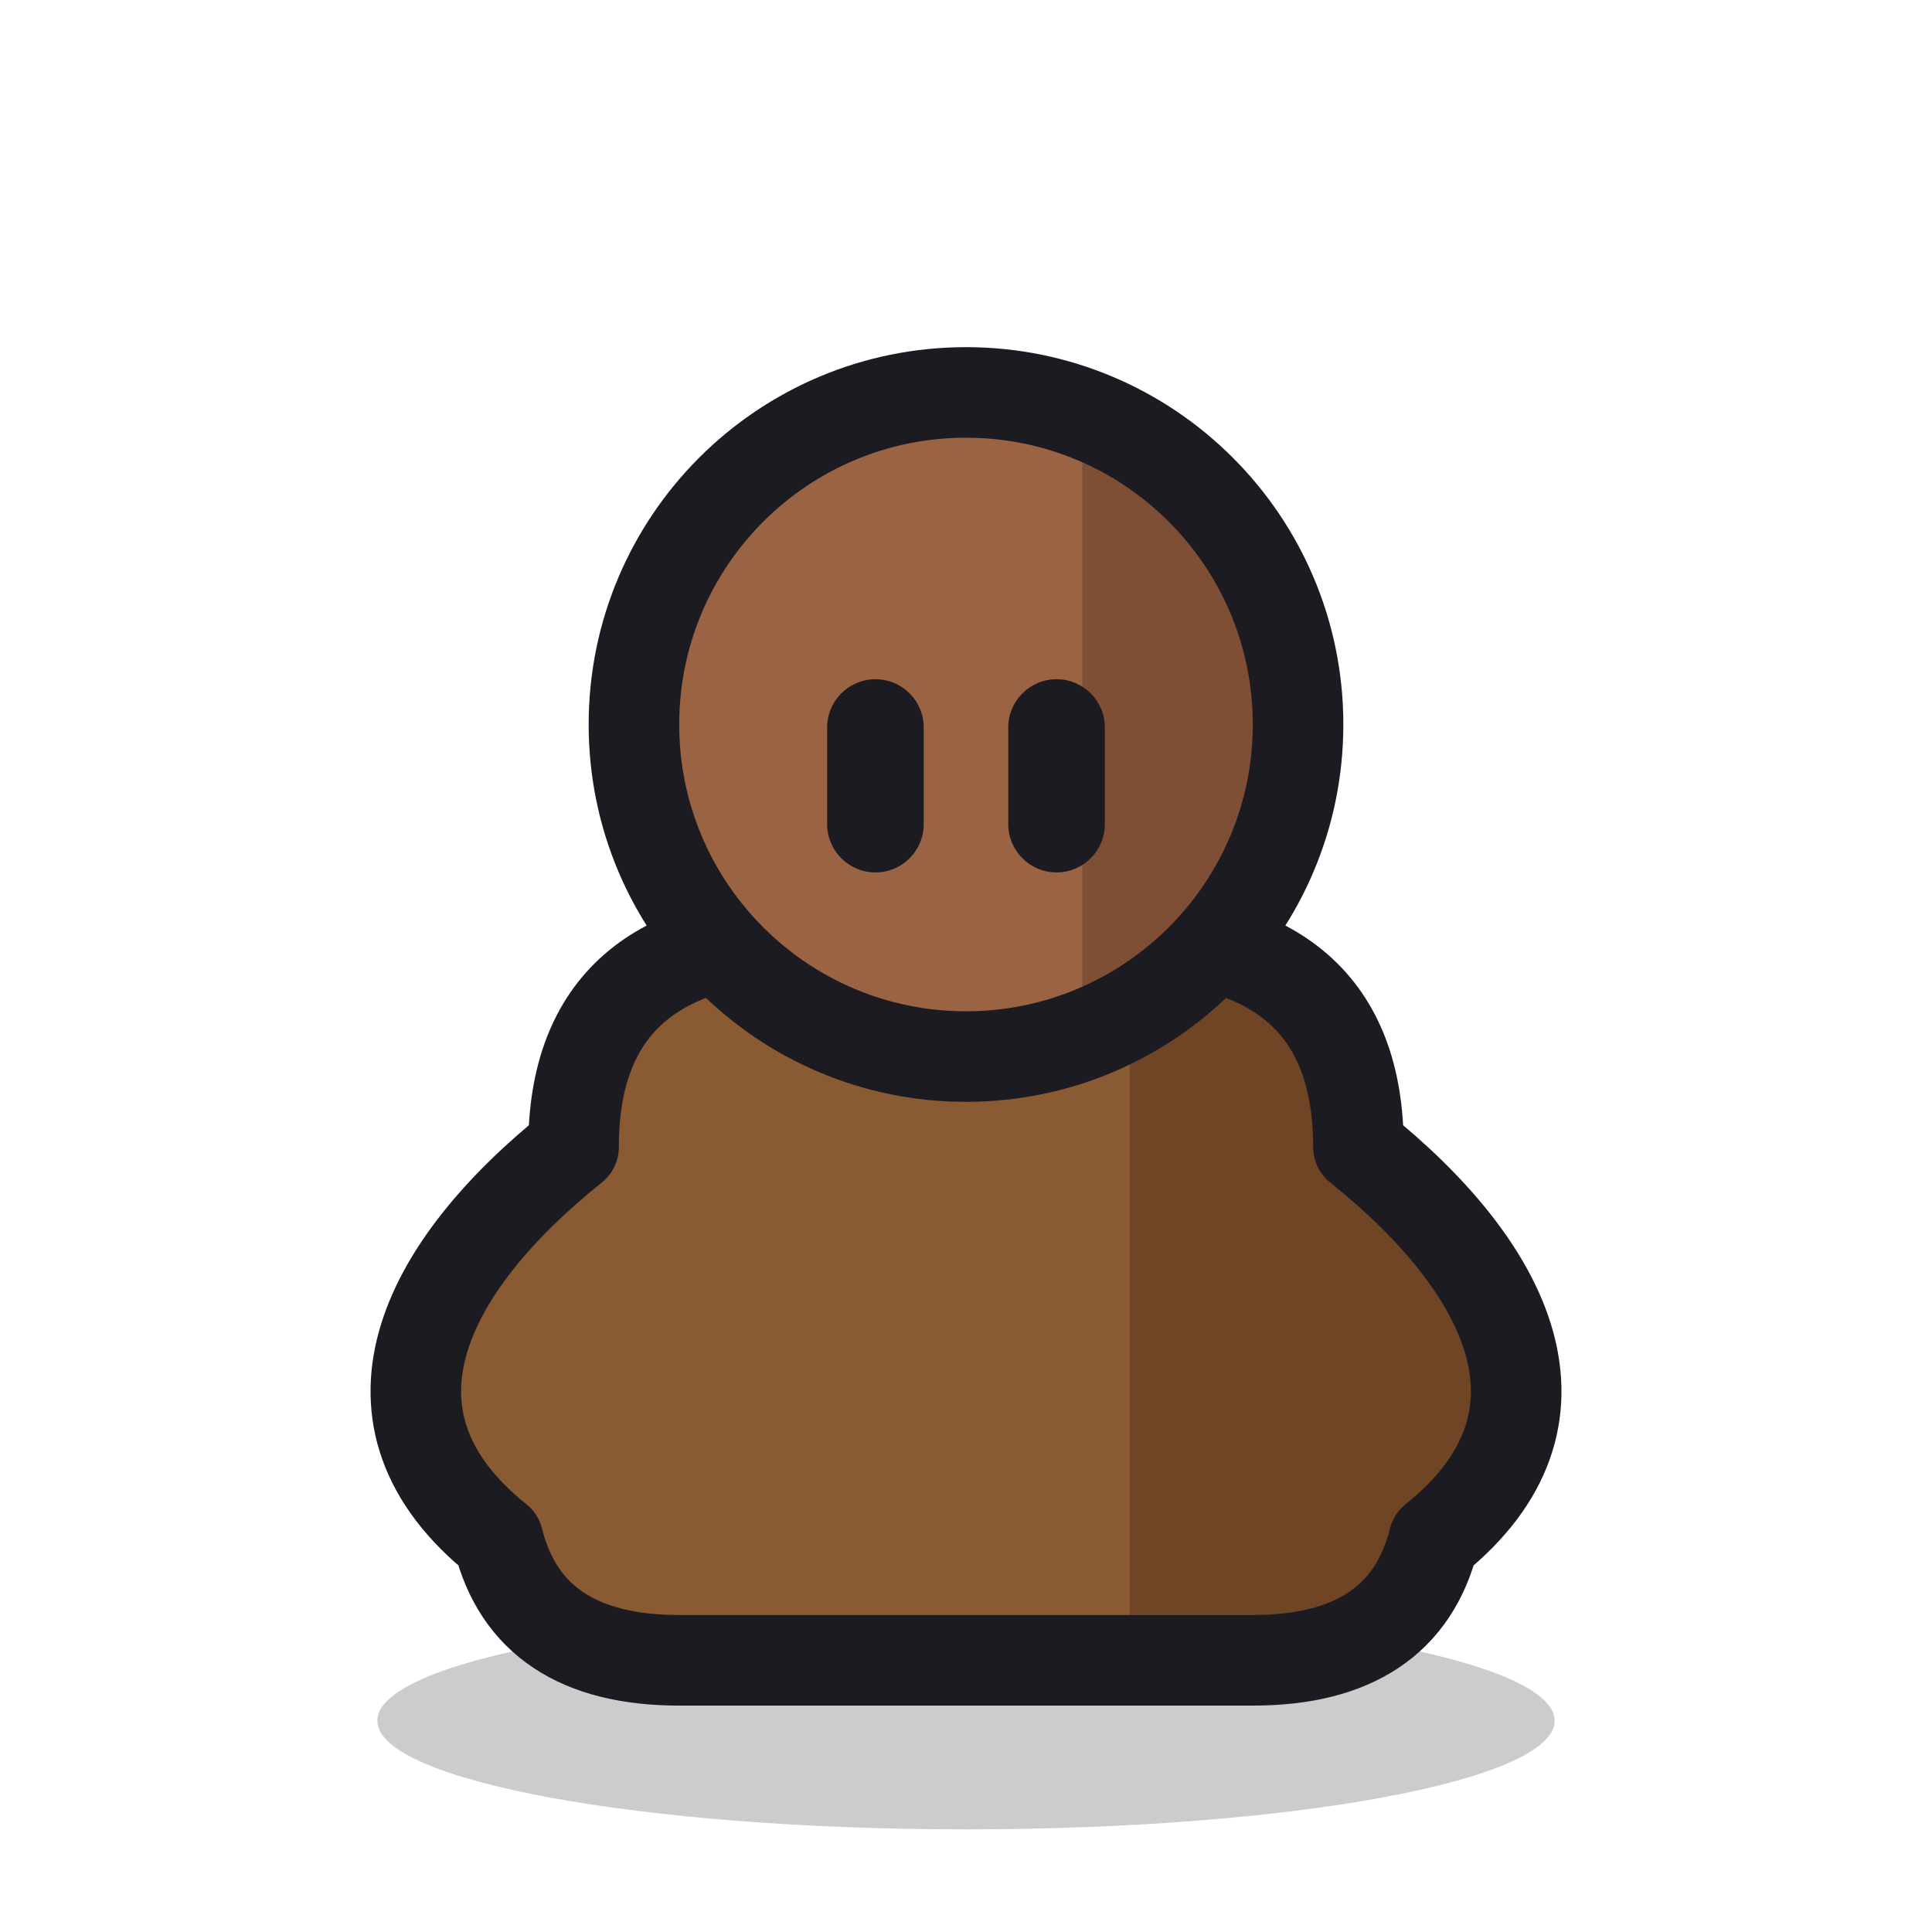
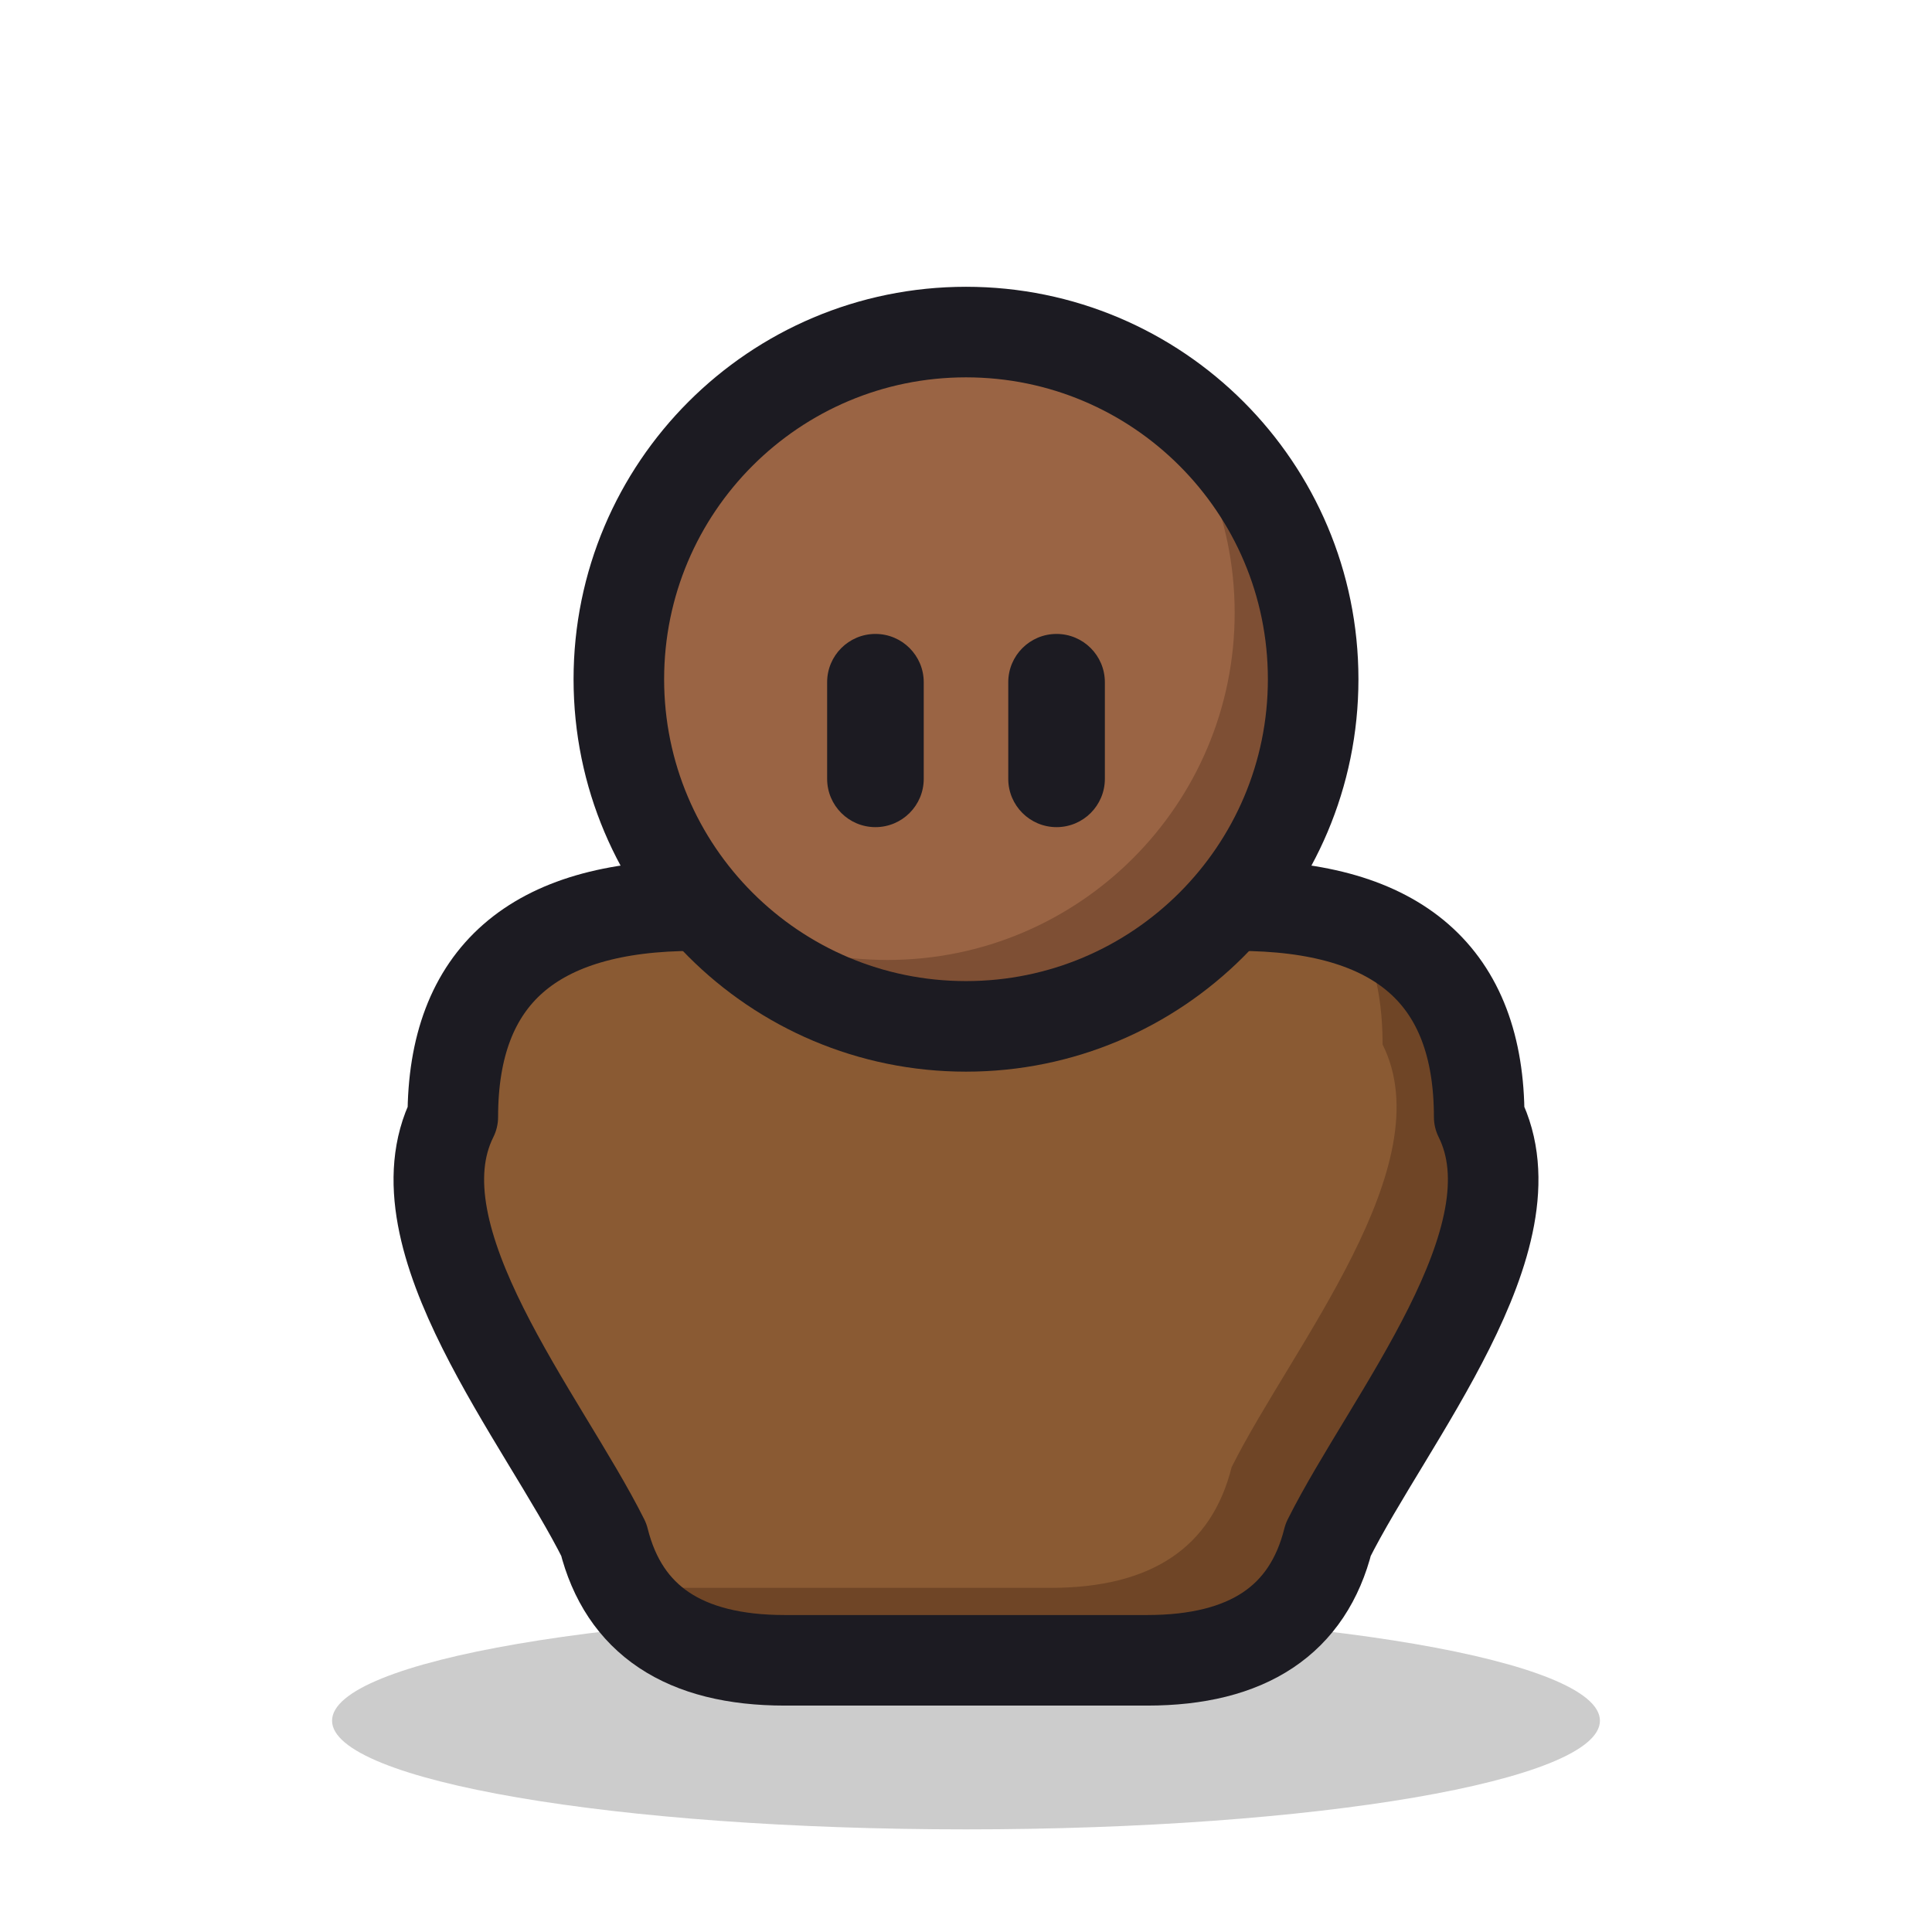
<svg xmlns="http://www.w3.org/2000/svg" width="64" height="64" viewBox="0 0 64 64">
  <g id="shadow">
-     <ellipse cx="32" cy="57" rx="19.5" ry="3.6" fill="#000" fill-opacity="0.2" />
+     <ellipse cx="32" cy="57" rx="21.0" ry="3.6" fill="#000" fill-opacity="0.2" />
  </g>
  <g id="body">
-     <clipPath id="bfatsouthdarkbrown">
-       <path d="M19.0 38 Q19.0 31 27.0 31 L37.0 31 Q45.0 31 45.0 38 C50.0 42 52.5 47 47.5 51 Q46.5 55 41.5 55 L22.5 55 Q17.5 55 16.5 51 C11.5 47 14.0 42 19.0 38 Z" />
+     <clipPath id="bhulksouthdarkbrown">
+       <path d="M15.0 37 Q15.0 30 23.0 30 L41.0 30 Q49.0 30 49.0 37 C51.0 41 46.0 47 44.0 51 Q43.0 55 38.0 55 L26.0 55 Q21.0 55 20.0 51 C18.0 47 13.0 41 15.0 37 Z" />
    </clipPath>
-     <path d="M19.0 38 Q19.0 31 27.0 31 L37.0 31 Q45.0 31 45.0 38 C50.0 42 52.5 47 47.5 51 Q46.5 55 41.5 55 L22.5 55 Q17.5 55 16.5 51 C11.5 47 14.0 42 19.0 38 Z" fill="#8a5a33" />
-     <rect x="37.425" y="0" width="64" height="64" fill="#6f4526" clip-path="url(#bfatsouthdarkbrown)" />
-     <path d="M19.0 38 Q19.0 31 27.0 31 L37.0 31 Q45.0 31 45.0 38 C50.0 42 52.5 47 47.5 51 Q46.5 55 41.5 55 L22.5 55 Q17.5 55 16.5 51 C11.5 47 14.0 42 19.0 38 Z" fill="none" stroke="#1c1b22" stroke-width="3" stroke-linejoin="round" stroke-linecap="round" />
+     <path d="M15.0 37 Q15.0 30 23.0 30 L41.0 30 Q49.0 30 49.0 37 C51.0 41 46.0 47 44.0 51 Q43.0 55 38.0 55 L26.0 55 Q21.0 55 20.0 51 C18.0 47 13.0 41 15.0 37 Z" fill="#6f4526" />
+     <path d="M15.0 37 Q15.0 30 23.0 30 L41.0 30 Q49.0 30 49.0 37 C51.0 41 46.0 47 44.0 51 Q43.0 55 38.0 55 L26.0 55 Q21.0 55 20.0 51 C18.0 47 13.0 41 15.0 37 Z" fill="#8a5a33" transform="translate(-3.2 -2.4)" clip-path="url(#bhulksouthdarkbrownm)" />
+     <clipPath id="bhulksouthdarkbrownm" transform="translate(3.2 2.4)">
+       <path d="M15.0 37 Q15.0 30 23.0 30 L41.0 30 Q49.0 30 49.0 37 C51.0 41 46.0 47 44.0 51 Q43.0 55 38.0 55 L26.0 55 Q21.0 55 20.0 51 C18.0 47 13.0 41 15.0 37 Z" />
+     </clipPath>
+     <path d="M15.0 37 Q15.0 30 23.0 30 L41.0 30 Q49.0 30 49.0 37 C51.0 41 46.0 47 44.0 51 Q43.0 55 38.0 55 L26.0 55 Q21.0 55 20.0 51 C18.0 47 13.0 41 15.0 37 Z" fill="none" stroke="#1c1b22" stroke-width="3" stroke-linejoin="round" stroke-linecap="round" />
  </g>
  <g id="head">
-     <clipPath id="hfatsouthdarkbrown">
-       <circle cx="32" cy="24.0" r="11.0" />
+     <clipPath id="hhulksouthdarkbrown">
+       <path d="M20.5 22.5 A11.5 11.5 0 1 0 43.5 22.5 A11.5 11.5 0 1 0 20.5 22.5 Z" />
    </clipPath>
-     <circle cx="32" cy="24.0" r="11.0" fill="#9a6444" />
-     <rect x="35.85" y="11.0" width="22.0" height="26.0" fill="#7e4f34" clip-path="url(#hfatsouthdarkbrown)" />
-     <circle cx="32" cy="24.0" r="11.0" fill="none" stroke="#1c1b22" stroke-width="3" stroke-linejoin="round" stroke-linecap="round" />
-     <rect x="27.4" y="22.5" width="3.2" height="6.4" rx="1.6" fill="#1c1b22" />
-     <rect x="33.4" y="22.5" width="3.2" height="6.4" rx="1.6" fill="#1c1b22" />
+     <path d="M20.5 22.5 A11.5 11.5 0 1 0 43.5 22.5 A11.5 11.5 0 1 0 20.5 22.5 Z" fill="#7e4f34" />
+     <path d="M20.5 22.5 A11.5 11.5 0 1 0 43.5 22.5 A11.5 11.5 0 1 0 20.5 22.5 Z" fill="#9a6444" transform="translate(-2.6 -2.2)" clip-path="url(#hhulksouthdarkbrownm)" />
+     <clipPath id="hhulksouthdarkbrownm" transform="translate(2.6 2.2)">
+       <path d="M20.5 22.5 A11.5 11.5 0 1 0 43.5 22.5 A11.5 11.5 0 1 0 20.5 22.5 Z" />
+     </clipPath>
+     <path d="M20.5 22.5 A11.5 11.5 0 1 0 43.5 22.5 A11.5 11.5 0 1 0 20.5 22.5 Z" fill="none" stroke="#1c1b22" stroke-width="3" stroke-linejoin="round" stroke-linecap="round" />
+     <rect x="27.4" y="21.0" width="3.2" height="6.4" rx="1.6" fill="#1c1b22" />
+     <rect x="33.4" y="21.0" width="3.2" height="6.4" rx="1.6" fill="#1c1b22" />
  </g>
</svg>
